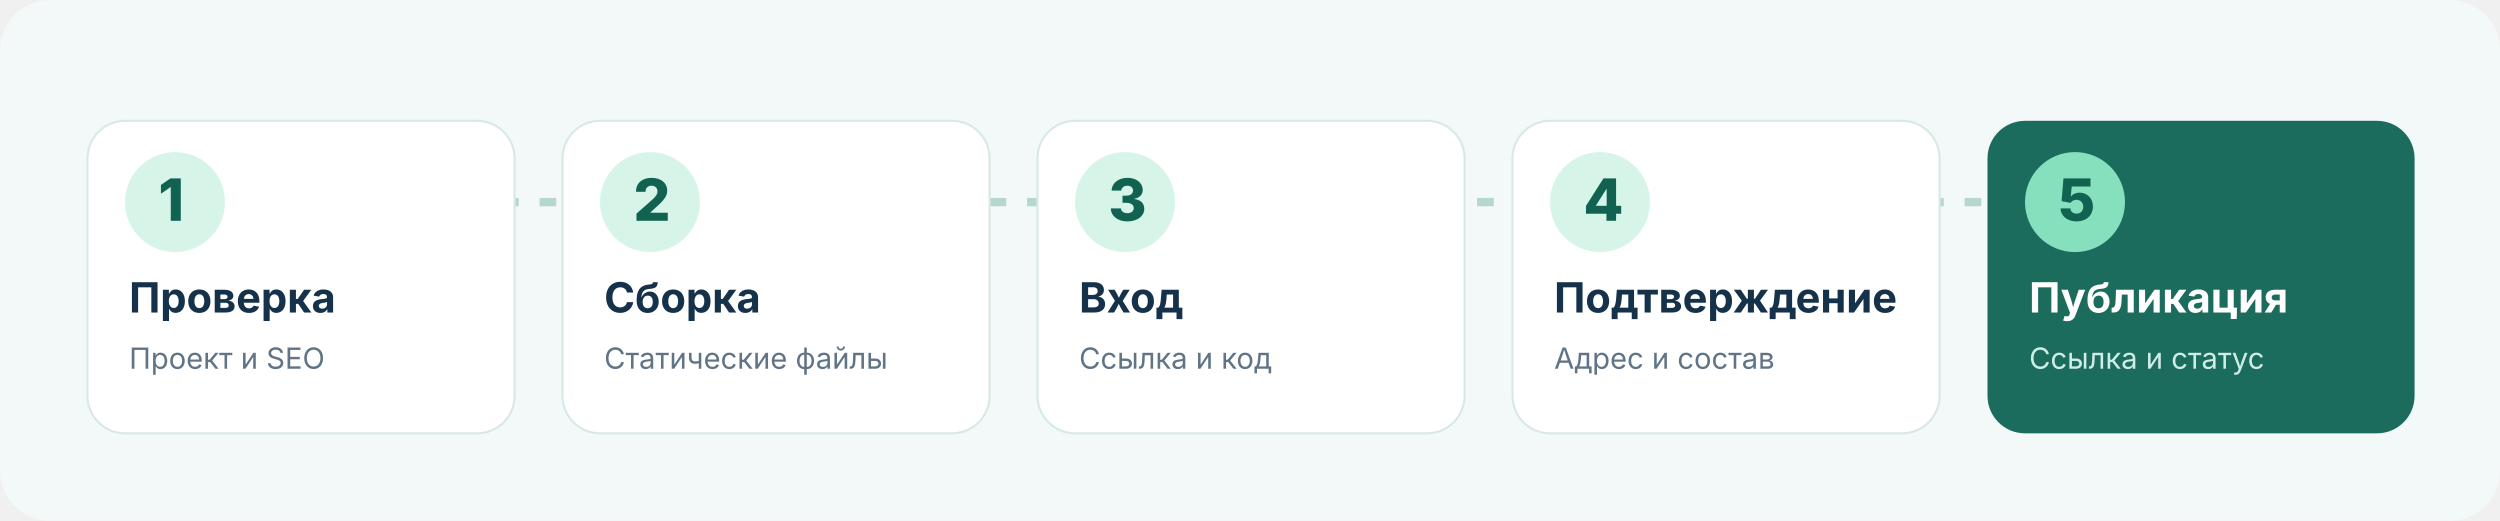
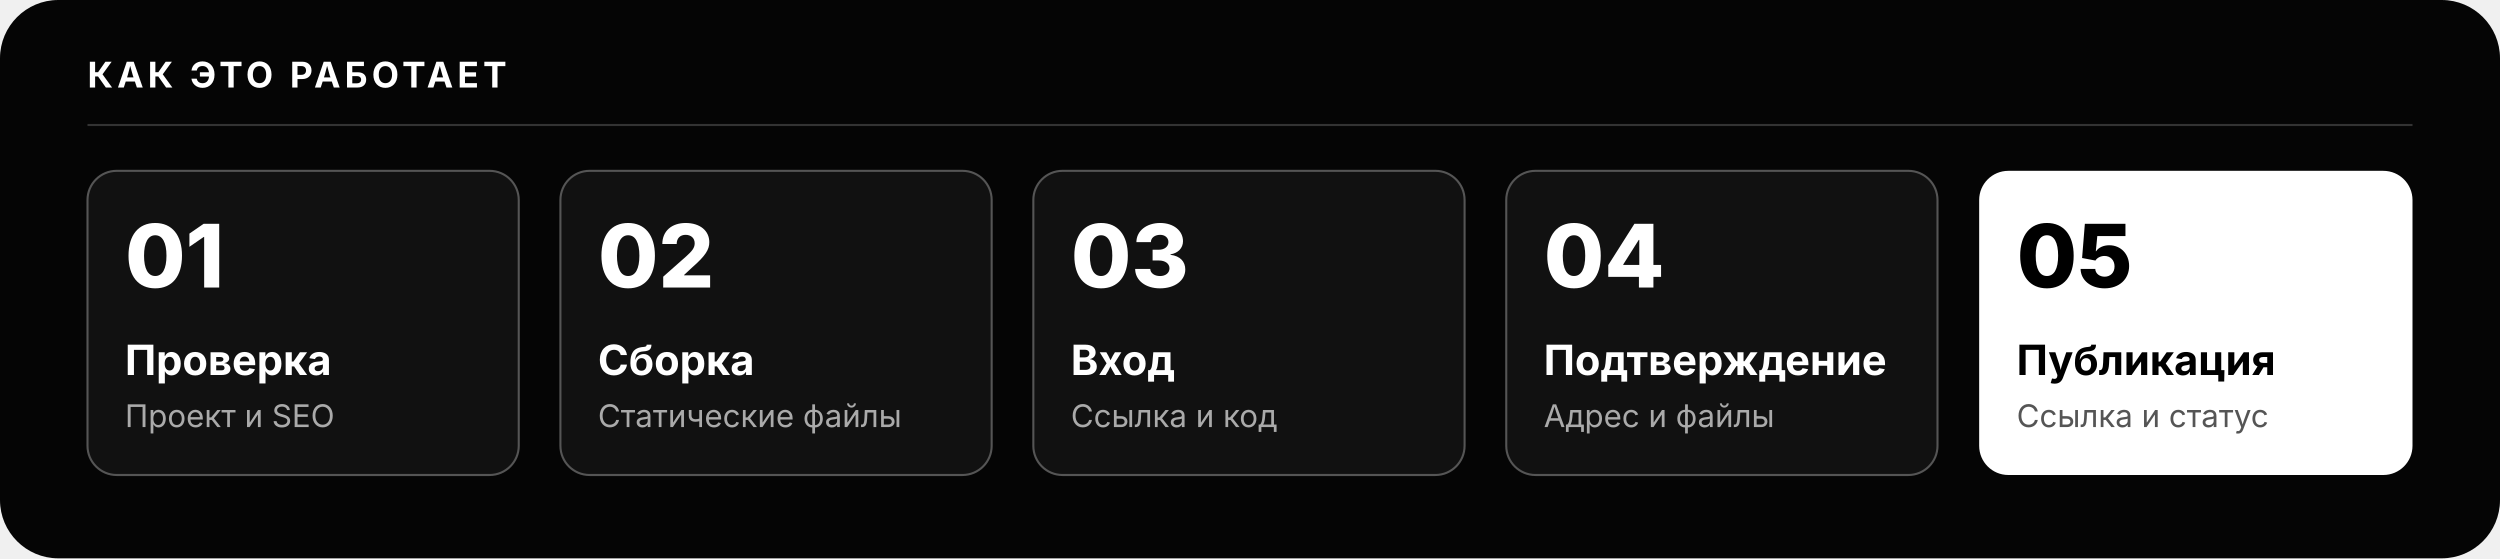
- <svg xmlns="http://www.w3.org/2000/svg" width="1200" height="250" viewBox="0 0 1200 250" role="img" aria-labelledby="title desc">
-   <style>text{font-family:Inter,-apple-system,BlinkMacSystemFont,"Segoe UI",sans-serif}.n{fill:#126252;font-size:28px;font-weight:800}.t{fill:#16324a;font-size:20px;font-weight:700}.d{fill:#607486;font-size:14px}</style>
-   <rect width="1200" height="250" rx="24" fill="#f3f8f8" />
-   <path d="M115 97H1080" stroke="#b5d7d0" stroke-width="4" stroke-dasharray="8 10" />
-   <g transform="translate(42)">
-     <rect y="58" width="205" height="150" rx="18" fill="#fff" stroke="#d8e8e7" />
-     <circle cx="42" cy="97" r="24" fill="#d6f5e8" />
-     <text class="n" x="34" y="106">1</text>
-     <text class="t" x="20" y="150">Проверка</text>
-     <text class="d" x="20" y="177">Проект и SEO</text>
+ <svg xmlns="http://www.w3.org/2000/svg" width="1200" height="268" viewBox="0 0 1200 268" role="img" aria-labelledby="title desc">
+   <style>text{font-family:Inter,-apple-system,BlinkMacSystemFont,"Segoe UI",sans-serif}.number{font-size:42px;font-weight:800;fill:#fff}.label{font-size:20px;font-weight:700;fill:#fff}.detail{font-size:15px;fill:#aaa}</style>
+   <rect width="1200" height="268" rx="28" fill="#050505" />
+   <path d="M42 60H1158" stroke="#333" stroke-width="1" />
+   <text x="42" y="42" fill="#fff" font-family="Inter,-apple-system,sans-serif" font-size="17" font-weight="700" letter-spacing="2">КАК ЭТО РАБОТАЕТ</text>
+   <g transform="translate(42 82)">
+     <rect width="207" height="146" rx="14" fill="#111" stroke="#555" />
+     <text class="number" x="18" y="56">01</text>
+     <text class="label" x="18" y="98">Проверка</text>
+     <text class="detail" x="18" y="123">Проект и SEO</text>
  </g>
-   <g transform="translate(270)">
-     <rect y="58" width="205" height="150" rx="18" fill="#fff" stroke="#d8e8e7" />
-     <circle cx="42" cy="97" r="24" fill="#d6f5e8" />
-     <text class="n" x="34" y="106">2</text>
-     <text class="t" x="20" y="150">Сборка</text>
-     <text class="d" x="20" y="177">Статические файлы</text>
+   <g transform="translate(269 82)">
+     <rect width="207" height="146" rx="14" fill="#111" stroke="#555" />
+     <text class="number" x="18" y="56">02</text>
+     <text class="label" x="18" y="98">Сборка</text>
+     <text class="detail" x="18" y="123">Статические файлы</text>
  </g>
-   <g transform="translate(498)">
-     <rect y="58" width="205" height="150" rx="18" fill="#fff" stroke="#d8e8e7" />
-     <circle cx="42" cy="97" r="24" fill="#d6f5e8" />
-     <text class="n" x="34" y="106">3</text>
-     <text class="t" x="20" y="150">Вход</text>
-     <text class="d" x="20" y="177">Ссылка и код</text>
+   <g transform="translate(496 82)">
+     <rect width="207" height="146" rx="14" fill="#111" stroke="#555" />
+     <text class="number" x="18" y="56">03</text>
+     <text class="label" x="18" y="98">Вход</text>
+     <text class="detail" x="18" y="123">Ссылка и код</text>
  </g>
-   <g transform="translate(726)">
-     <rect y="58" width="205" height="150" rx="18" fill="#fff" stroke="#d8e8e7" />
-     <circle cx="42" cy="97" r="24" fill="#d6f5e8" />
-     <text class="n" x="34" y="106">4</text>
-     <text class="t" x="20" y="150">Подтверждение</text>
-     <text class="d" x="20" y="177">Адрес и состав</text>
+   <g transform="translate(723 82)">
+     <rect width="207" height="146" rx="14" fill="#111" stroke="#555" />
+     <text class="number" x="18" y="56">04</text>
+     <text class="label" x="18" y="98">Подтверждение</text>
+     <text class="detail" x="18" y="123">Адрес и файлы</text>
  </g>
-   <g transform="translate(954)">
-     <rect y="58" width="205" height="150" rx="18" fill="#1b6c5d" />
-     <circle cx="42" cy="97" r="24" fill="#86e0bd" />
-     <text class="n" x="34" y="106">5</text>
-     <text x="20" y="150" fill="#fff" font-family="Inter,-apple-system,sans-serif" font-size="20" font-weight="700">Публикация</text>
-     <text x="20" y="177" fill="#cfede5" font-family="Inter,-apple-system,sans-serif" font-size="14">Ссылка и статус</text>
+   <g transform="translate(950 82)">
+     <rect width="208" height="146" rx="14" fill="#fff" />
+     <text x="18" y="56" fill="#000" font-family="Inter,-apple-system,sans-serif" font-size="42" font-weight="800">05</text>
+     <text x="18" y="98" fill="#000" font-family="Inter,-apple-system,sans-serif" font-size="20" font-weight="700">Публикация</text>
+     <text x="18" y="123" fill="#555" font-family="Inter,-apple-system,sans-serif" font-size="15">Ссылка и статус</text>
  </g>
</svg>
